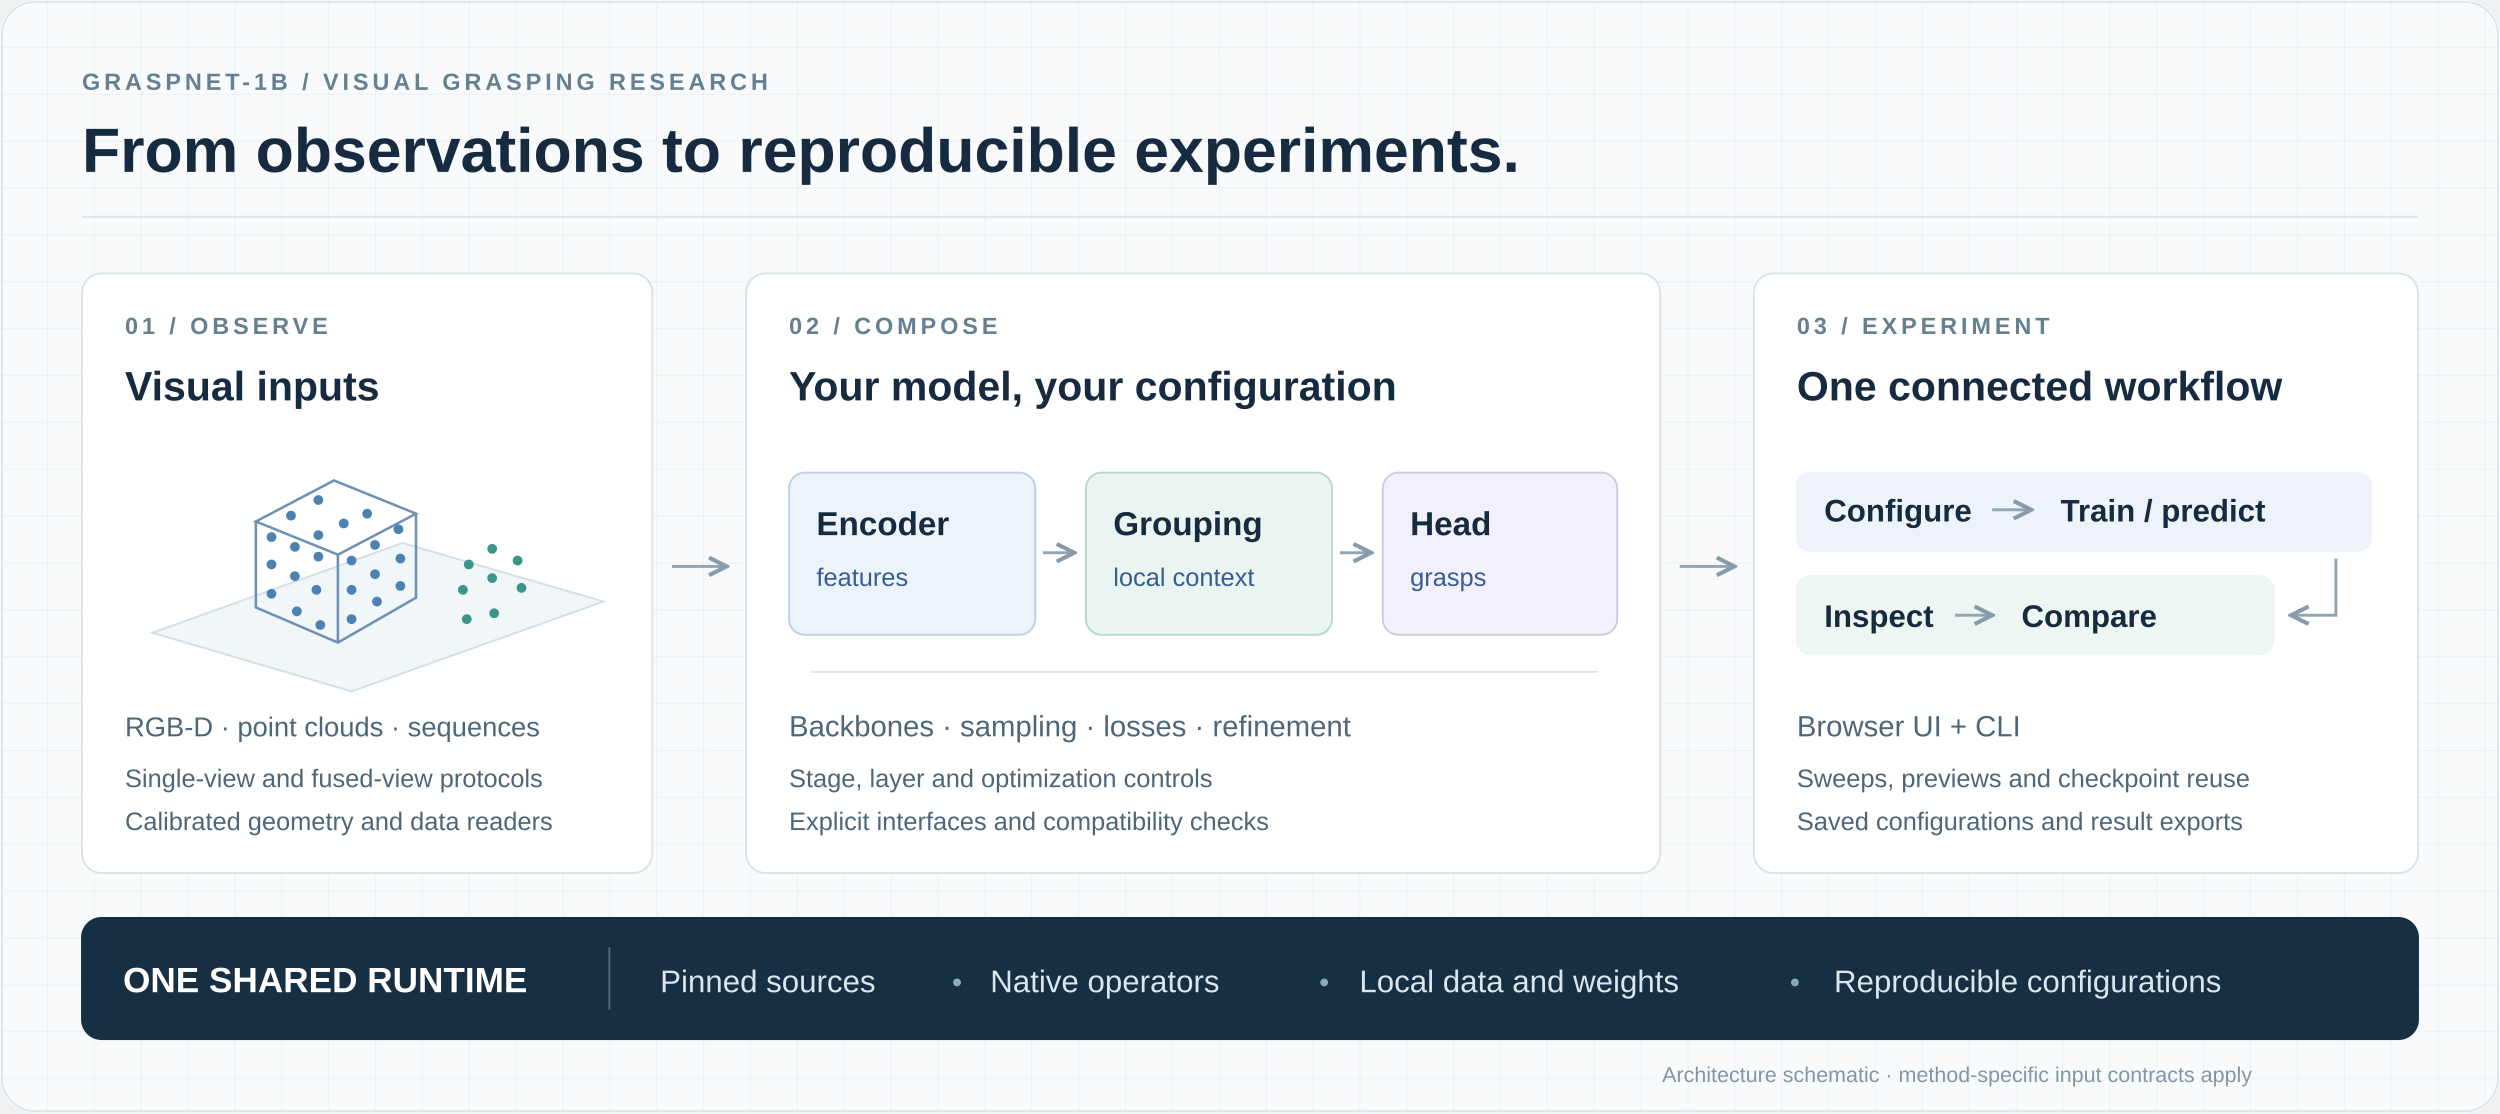
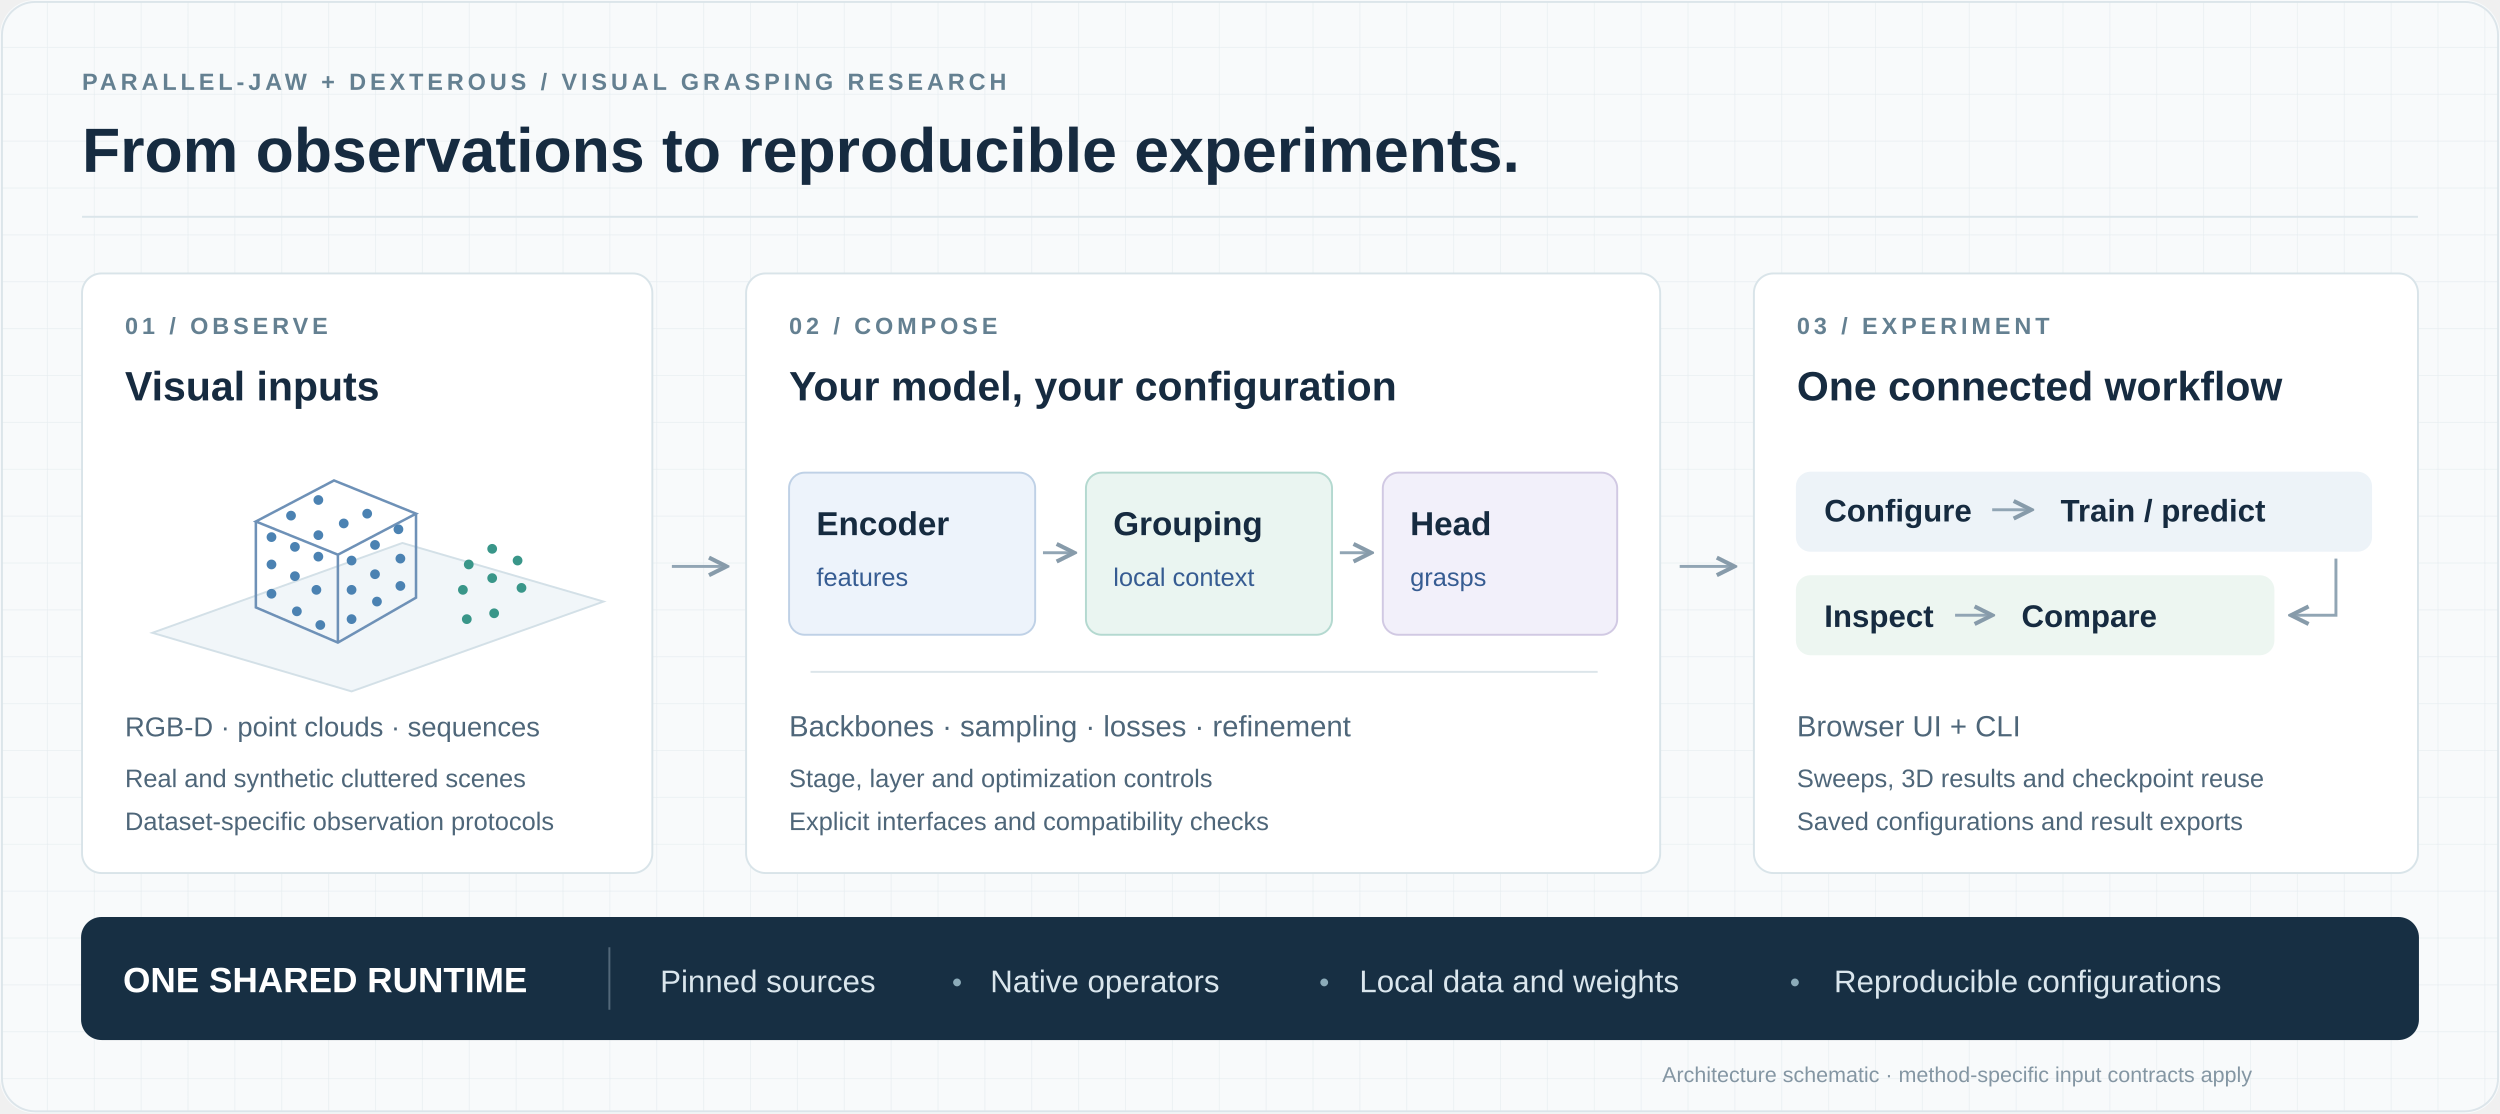
<svg xmlns="http://www.w3.org/2000/svg" width="1280" height="570" viewBox="0 0 1280 570" role="img" aria-labelledby="title desc">
  <defs>
    <pattern id="grid" width="24" height="24" patternUnits="userSpaceOnUse">
      <path d="M24 0H0V24" fill="none" stroke="#e5ecef" stroke-width=".6" />
    </pattern>
    <marker id="arrow" markerWidth="8" markerHeight="8" refX="7" refY="4" orient="auto">
      <path d="M1 1L7 4L1 7" fill="none" stroke="#879baa" stroke-width="1.4" />
    </marker>
  </defs>
  <rect width="1280" height="570" rx="18" fill="#f8fafb" />
  <rect x="1" y="1" width="1278" height="568" rx="17" fill="url(#grid)" stroke="#dce5ea" />
  <g font-family="Arial,Helvetica,sans-serif">
-     <text x="42" y="46" font-size="12" fill="#648091" font-weight="700" letter-spacing="2">GRASPNET-1B / VISUAL GRASPING RESEARCH</text>
+     <text x="42" y="46" font-size="12" fill="#648091" font-weight="700" letter-spacing="2">PARALLEL-JAW + DEXTEROUS / VISUAL GRASPING RESEARCH</text>
    <text x="42" y="88" font-size="32" fill="#162b40" font-weight="700">From observations to reproducible experiments.</text>
    <path d="M42 111H1238" fill="none" stroke="#dbe5ea" stroke-width="1" />
    <rect x="42" y="140" width="292" height="307" rx="10" fill="#fff" stroke="#d9e4e9" />
    <text x="64" y="171" font-size="12" fill="#648091" font-weight="700" letter-spacing="2">01 / OBSERVE</text>
    <text x="64" y="205" font-size="21" fill="#162b40" font-weight="700">Visual inputs</text>
    <rect x="382" y="140" width="468" height="307" rx="10" fill="#fff" stroke="#d9e4e9" />
    <text x="404" y="171" font-size="12" fill="#648091" font-weight="700" letter-spacing="2">02 / COMPOSE</text>
    <text x="404" y="205" font-size="21" fill="#162b40" font-weight="700">Your model, your configuration</text>
    <rect x="898" y="140" width="340" height="307" rx="10" fill="#fff" stroke="#d9e4e9" />
    <text x="920" y="171" font-size="12" fill="#648091" font-weight="700" letter-spacing="2">03 / EXPERIMENT</text>
    <text x="920" y="205" font-size="21" fill="#162b40" font-weight="700">One connected workflow</text>
    <path d="M344 290H372" fill="none" stroke="#91a5b4" stroke-width="1.5" marker-end="url(#arrow)" />
    <path d="M860 290H888" fill="none" stroke="#91a5b4" stroke-width="1.5" marker-end="url(#arrow)" />
    <path d="M78 324L180 354L309 308L206 278Z" fill="#f1f6f9" stroke="#d3e0e7" stroke-width="1" />
    <path d="M131 267L171 246L213 263L173 284Z M131 267V311L173 329L213 306V263 M173 284V329" fill="none" stroke="#6e91b7" stroke-width="1.3" />
    <circle cx="139" cy="275" r="2.5" fill="#4b82b2" />
    <circle cx="151" cy="280" r="2.5" fill="#4b82b2" />
    <circle cx="163" cy="285" r="2.5" fill="#4b82b2" />
    <circle cx="139" cy="289" r="2.5" fill="#4b82b2" />
    <circle cx="151" cy="295" r="2.5" fill="#4b82b2" />
    <circle cx="162" cy="302" r="2.5" fill="#4b82b2" />
    <circle cx="139" cy="304" r="2.5" fill="#4b82b2" />
    <circle cx="152" cy="313" r="2.5" fill="#4b82b2" />
    <circle cx="164" cy="320" r="2.5" fill="#4b82b2" />
    <circle cx="180" cy="287" r="2.5" fill="#4b82b2" />
    <circle cx="192" cy="279" r="2.5" fill="#4b82b2" />
    <circle cx="204" cy="271" r="2.5" fill="#4b82b2" />
    <circle cx="180" cy="302" r="2.5" fill="#4b82b2" />
    <circle cx="192" cy="294" r="2.5" fill="#4b82b2" />
    <circle cx="205" cy="286" r="2.5" fill="#4b82b2" />
    <circle cx="180" cy="317" r="2.5" fill="#4b82b2" />
    <circle cx="193" cy="308" r="2.5" fill="#4b82b2" />
    <circle cx="205" cy="300" r="2.5" fill="#4b82b2" />
    <circle cx="149" cy="264" r="2.5" fill="#4b82b2" />
    <circle cx="163" cy="256" r="2.5" fill="#4b82b2" />
    <circle cx="176" cy="268" r="2.5" fill="#4b82b2" />
    <circle cx="188" cy="263" r="2.5" fill="#4b82b2" />
    <circle cx="163" cy="274" r="2.5" fill="#4b82b2" />
    <circle cx="240" cy="289" r="2.5" fill="#399689" />
    <circle cx="252" cy="281" r="2.5" fill="#399689" />
    <circle cx="265" cy="287" r="2.5" fill="#399689" />
    <circle cx="237" cy="302" r="2.5" fill="#399689" />
    <circle cx="252" cy="296" r="2.5" fill="#399689" />
    <circle cx="267" cy="301" r="2.5" fill="#399689" />
    <circle cx="253" cy="314" r="2.5" fill="#399689" />
    <circle cx="239" cy="317" r="2.5" fill="#399689" />
    <text x="64" y="377" font-size="14" fill="#4e6679" font-weight="400">RGB-D · point clouds · sequences</text>
-     <text x="64" y="403" font-size="13" fill="#4e6679" font-weight="400">Single-view and fused-view protocols</text>
-     <text x="64" y="425" font-size="13" fill="#4e6679" font-weight="400">Calibrated geometry and data readers</text>
+     <text x="64" y="403" font-size="13" fill="#4e6679" font-weight="400">Real and synthetic cluttered scenes</text>
+     <text x="64" y="425" font-size="13" fill="#4e6679" font-weight="400">Dataset-specific observation protocols</text>
    <rect x="404" y="242" width="126" height="83" rx="8" fill="#edf3fb" stroke="#bfd1e6" />
    <text x="418" y="274" font-size="17" fill="#162b40" font-weight="700">Encoder</text>
    <text x="418" y="300" font-size="13" fill="#365c92" font-weight="400">features</text>
    <rect x="556" y="242" width="126" height="83" rx="8" fill="#eaf5f1" stroke="#b4d9d0" />
    <text x="570" y="274" font-size="17" fill="#162b40" font-weight="700">Grouping</text>
    <text x="570" y="300" font-size="13" fill="#365c92" font-weight="400">local context</text>
    <rect x="708" y="242" width="120" height="83" rx="8" fill="#f2f0fa" stroke="#d1c9e3" />
    <text x="722" y="274" font-size="17" fill="#162b40" font-weight="700">Head</text>
    <text x="722" y="300" font-size="13" fill="#365c92" font-weight="400">grasps</text>
    <path d="M534 283H550" fill="none" stroke="#91a5b4" stroke-width="1.5" marker-end="url(#arrow)" />
    <path d="M686 283H702" fill="none" stroke="#91a5b4" stroke-width="1.5" marker-end="url(#arrow)" />
    <path d="M415 344H818" fill="none" stroke="#dce5ea" stroke-width="1" />
    <text x="404" y="377" font-size="15" fill="#4e6679" font-weight="400">Backbones · sampling · losses · refinement</text>
    <text x="404" y="403" font-size="13" fill="#4e6679" font-weight="400">Stage, layer and optimization controls</text>
    <text x="404" y="425" font-size="13" fill="#4e6679" font-weight="400">Explicit interfaces and compatibility checks</text>
    <rect x="920" y="242" width="294" height="40" rx="7" fill="#edf3f8" stroke="#edf3f8" />
    <text x="934" y="267" font-size="16" fill="#162b40" font-weight="700">Configure</text>
    <path d="M1020 261H1040" fill="none" stroke="#91a5b4" stroke-width="1.5" marker-end="url(#arrow)" />
    <text x="1055" y="267" font-size="16" fill="#162b40" font-weight="700">Train / predict</text>
    <rect x="920" y="295" width="244" height="40" rx="7" fill="#edf6f1" stroke="#edf6f1" />
    <text x="934" y="321" font-size="16" fill="#162b40" font-weight="700">Inspect</text>
    <path d="M1001 315H1020" fill="none" stroke="#91a5b4" stroke-width="1.5" marker-end="url(#arrow)" />
    <text x="1035" y="321" font-size="16" fill="#162b40" font-weight="700">Compare</text>
    <path d="M1196 286V315H1173" fill="none" stroke="#91a5b4" stroke-width="1.5" marker-end="url(#arrow)" />
    <text x="920" y="377" font-size="15" fill="#4e6679" font-weight="400">Browser UI + CLI</text>
-     <text x="920" y="403" font-size="13" fill="#4e6679" font-weight="400">Sweeps, previews and checkpoint reuse</text>
+     <text x="920" y="403" font-size="13" fill="#4e6679" font-weight="400">Sweeps, 3D results and checkpoint reuse</text>
    <text x="920" y="425" font-size="13" fill="#4e6679" font-weight="400">Saved configurations and result exports</text>
    <rect x="42" y="470" width="1196" height="62" rx="10" fill="#172f43" stroke="#172f43" />
    <text x="63" y="508" font-size="18" fill="#fff" font-weight="700">ONE SHARED RUNTIME</text>
    <path d="M312 485V517" fill="none" stroke="#536879" stroke-width="1" />
    <text x="338" y="508" font-size="16" fill="#dae6ed" font-weight="400">Pinned sources</text>
    <text x="507" y="508" font-size="16" fill="#dae6ed" font-weight="400">Native operators</text>
    <text x="696" y="508" font-size="16" fill="#dae6ed" font-weight="400">Local data and weights</text>
    <text x="939" y="508" font-size="16" fill="#dae6ed" font-weight="400">Reproducible configurations</text>
    <circle cx="490" cy="503" r="2" fill="#8cabb9" />
    <circle cx="678" cy="503" r="2" fill="#8cabb9" />
    <circle cx="919" cy="503" r="2" fill="#8cabb9" />
    <text x="851" y="554" font-size="11" fill="#8496a3" font-weight="400">Architecture schematic · method-specific input contracts apply</text>
  </g>
</svg>
